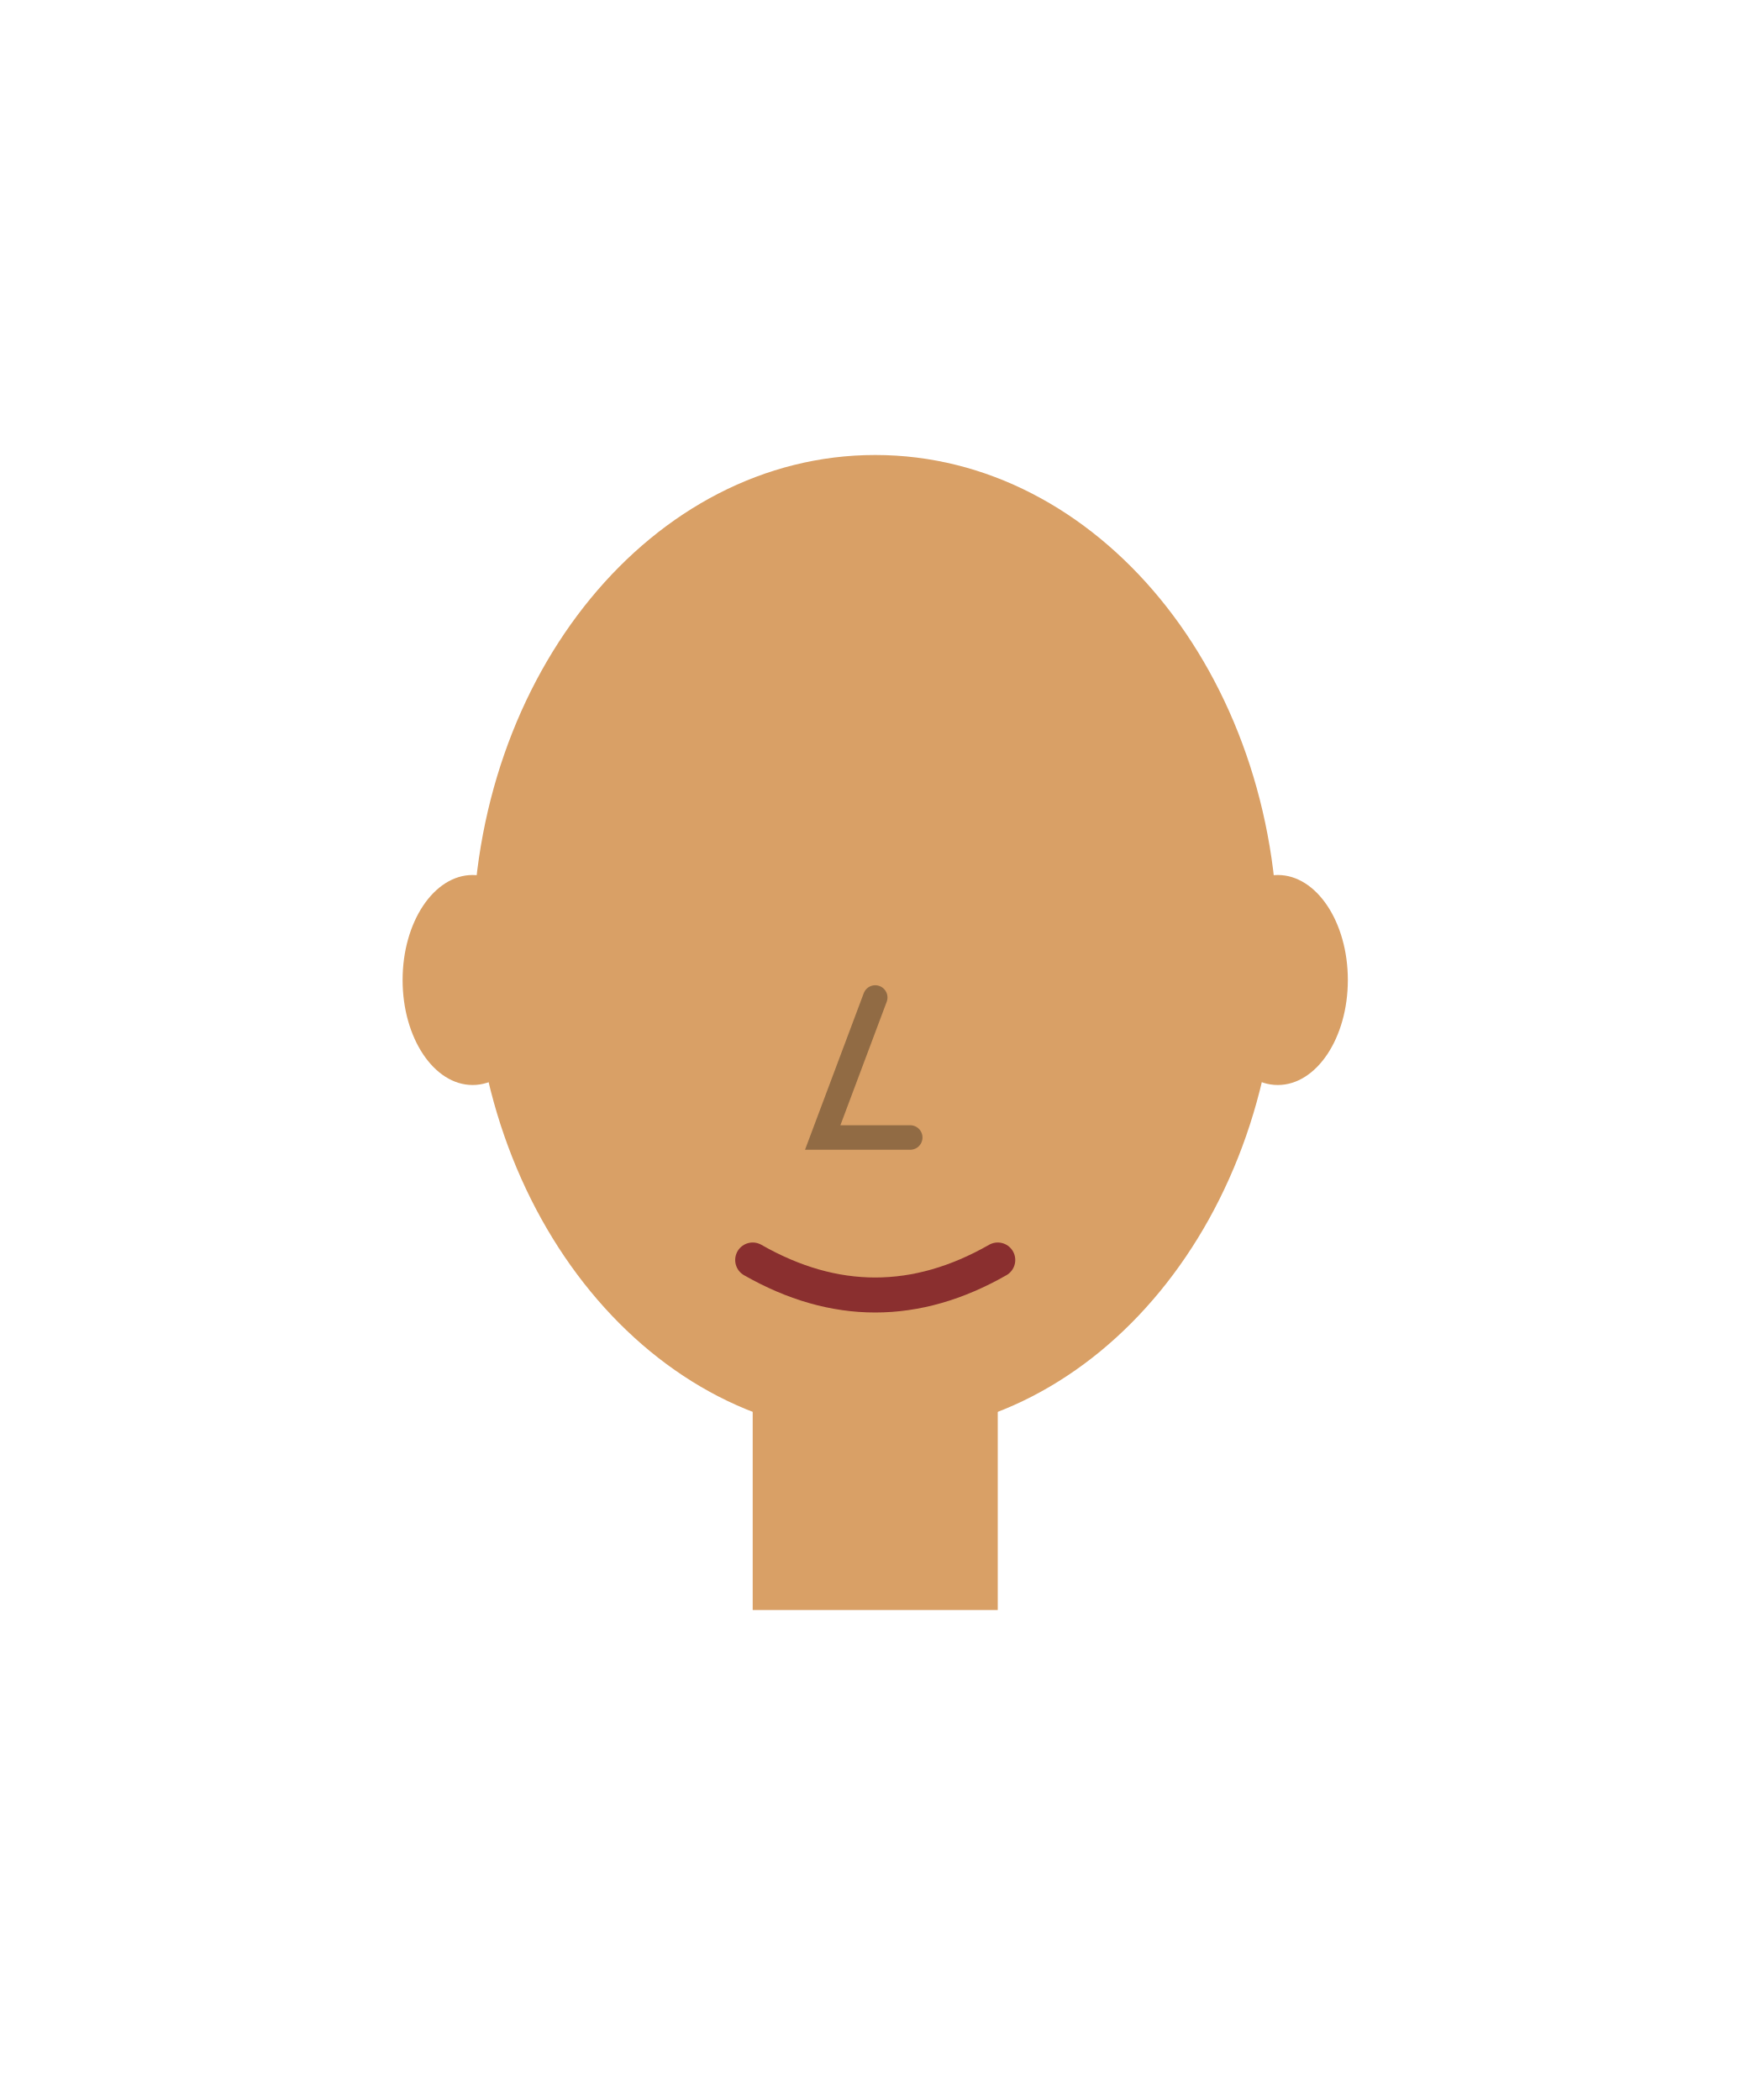
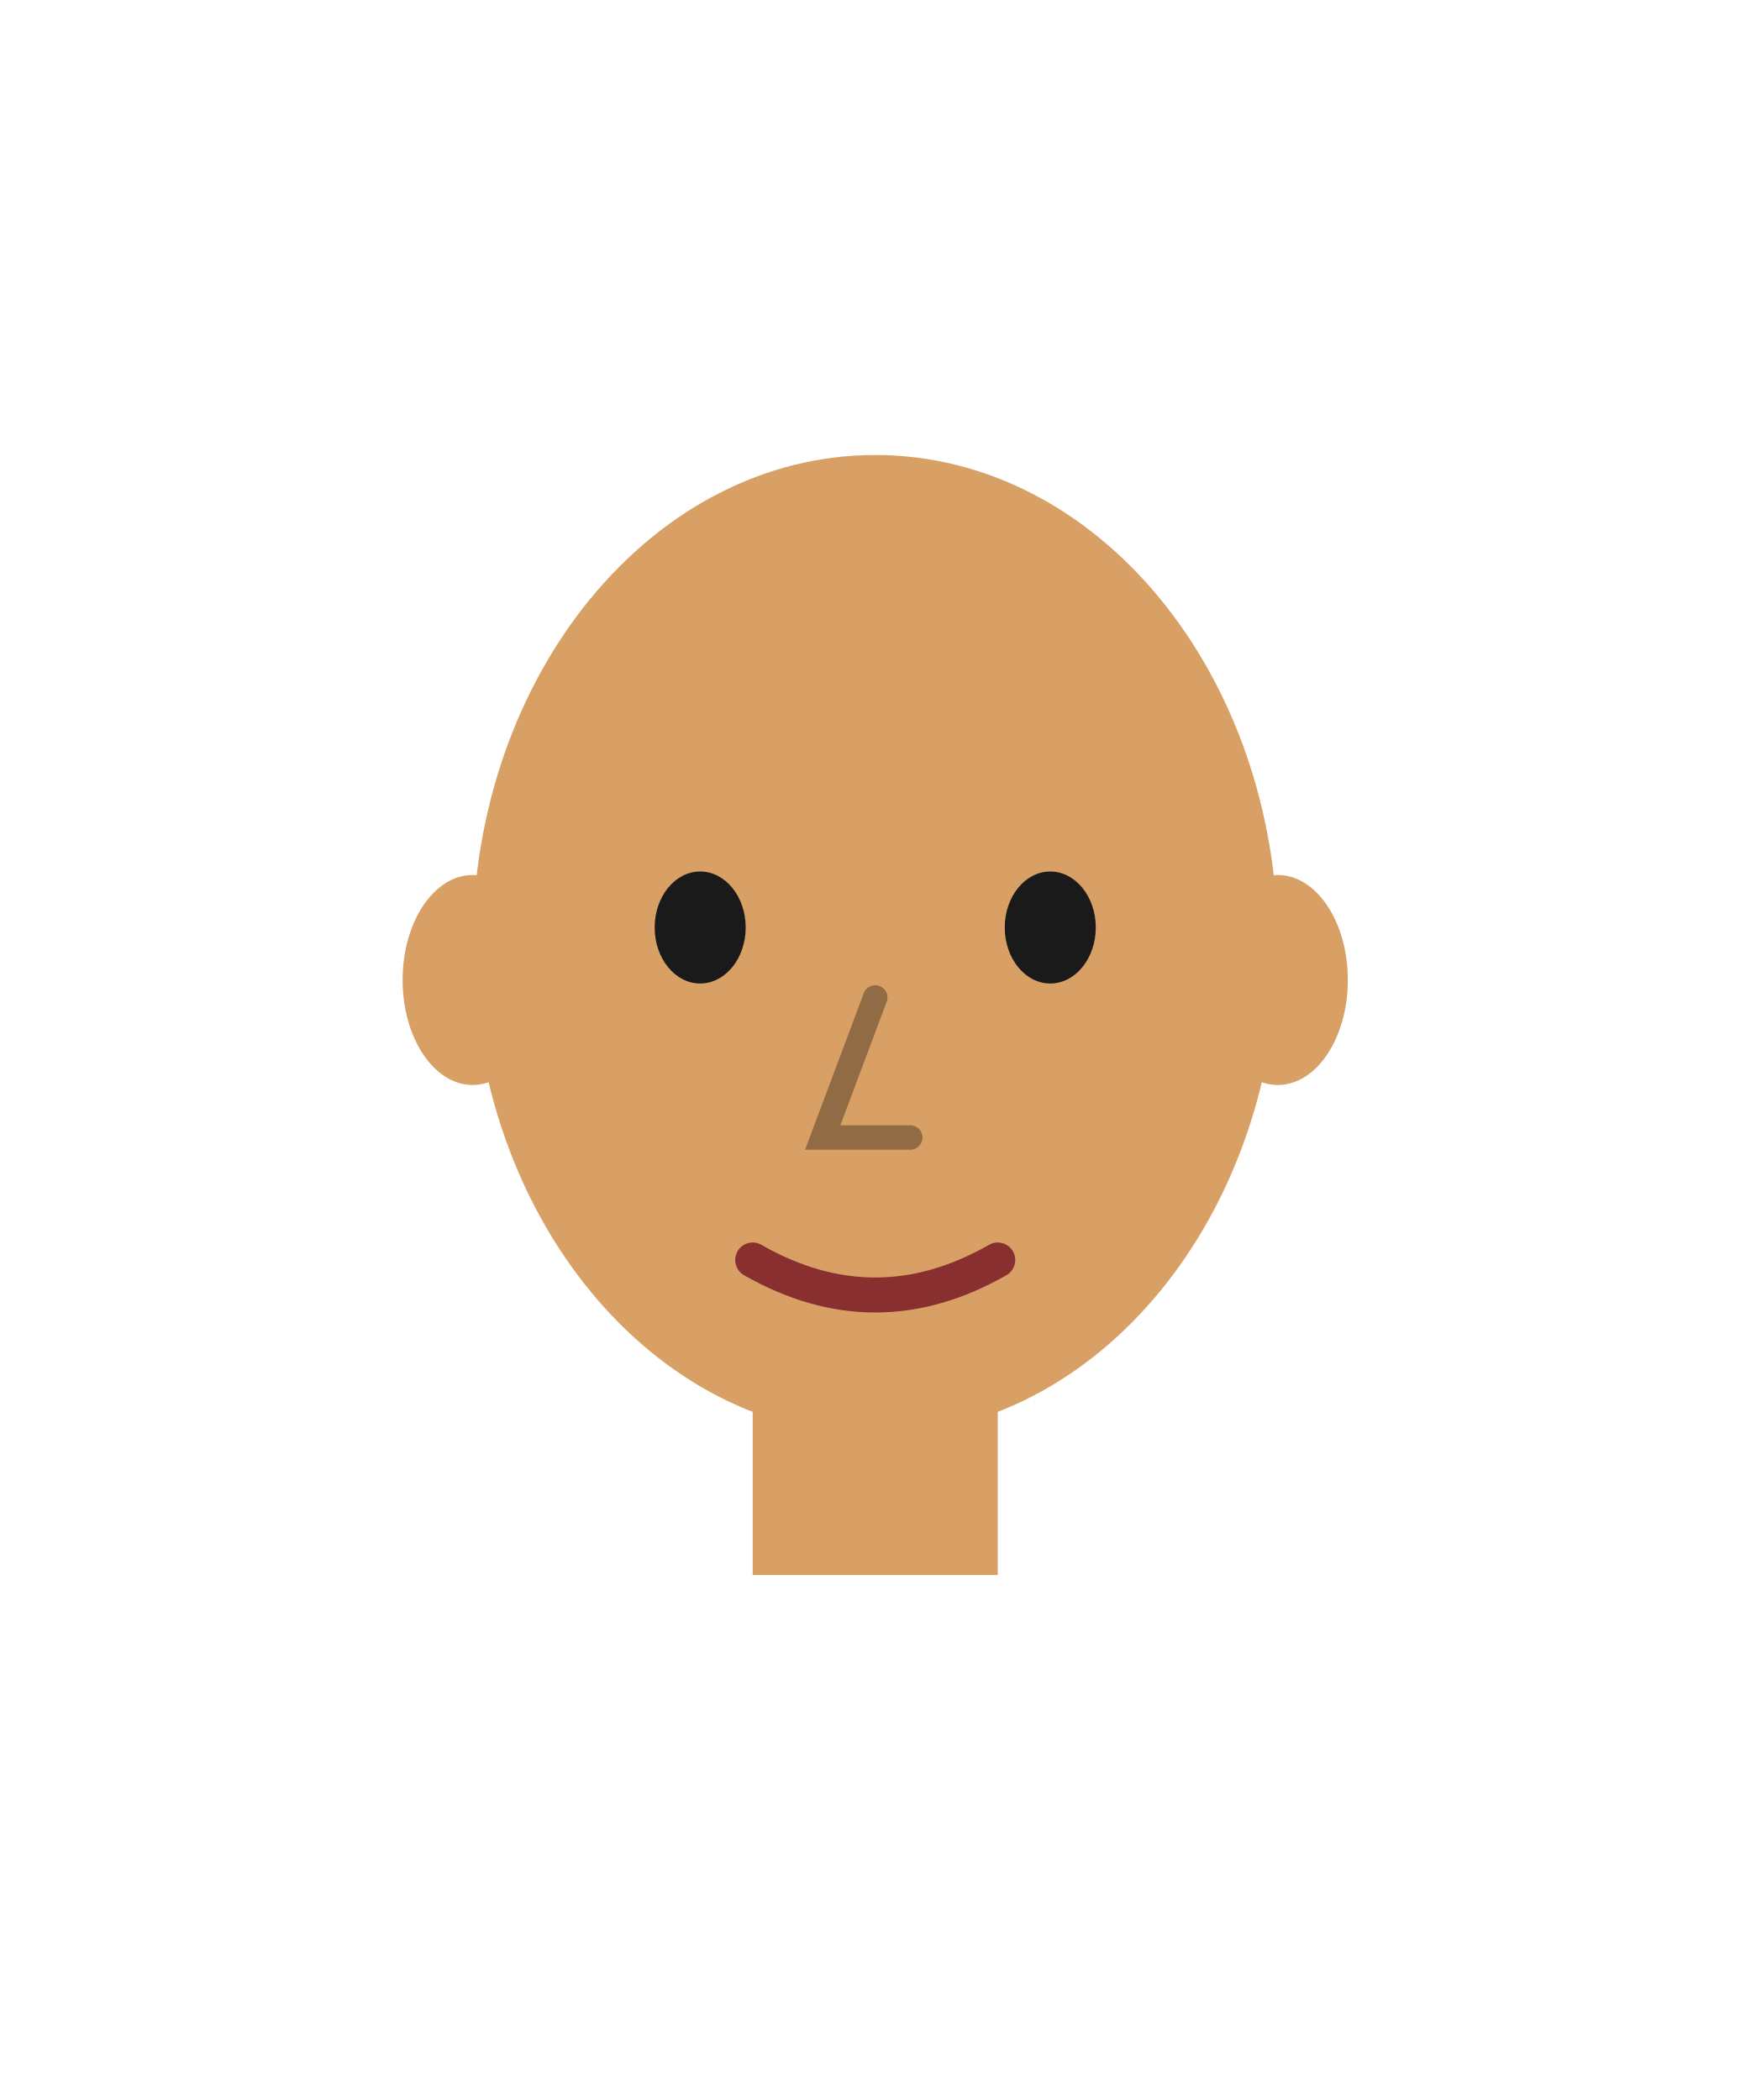
<svg xmlns="http://www.w3.org/2000/svg" viewBox="0 0 100 120" width="100" height="120">
-   <rect x="43" y="74" width="14" height="18" fill="#d9a066" />
+   <rect x="43" y="74" width="14" height="16" fill="#d9a066" />
  <ellipse cx="27" cy="56" rx="4" ry="6" fill="#d9a066" />
  <ellipse cx="73" cy="56" rx="4" ry="6" fill="#d9a066" />
  <ellipse cx="50" cy="54" rx="23" ry="28" fill="#d9a066" />
+   <ellipse cx="40" cy="53" rx="2.6" ry="3.2" fill="#1a1a1a" />
+   <ellipse cx="60" cy="53" rx="2.6" ry="3.2" fill="#1a1a1a" />
  <path d="M50 57 L47 65 L52 65" fill="none" stroke="#00000055" stroke-width="1.4" stroke-linecap="round" />
  <path d="M43 72 Q50 76 57 72" fill="none" stroke="#8a2f2f" stroke-width="2" stroke-linecap="round" />
</svg>
